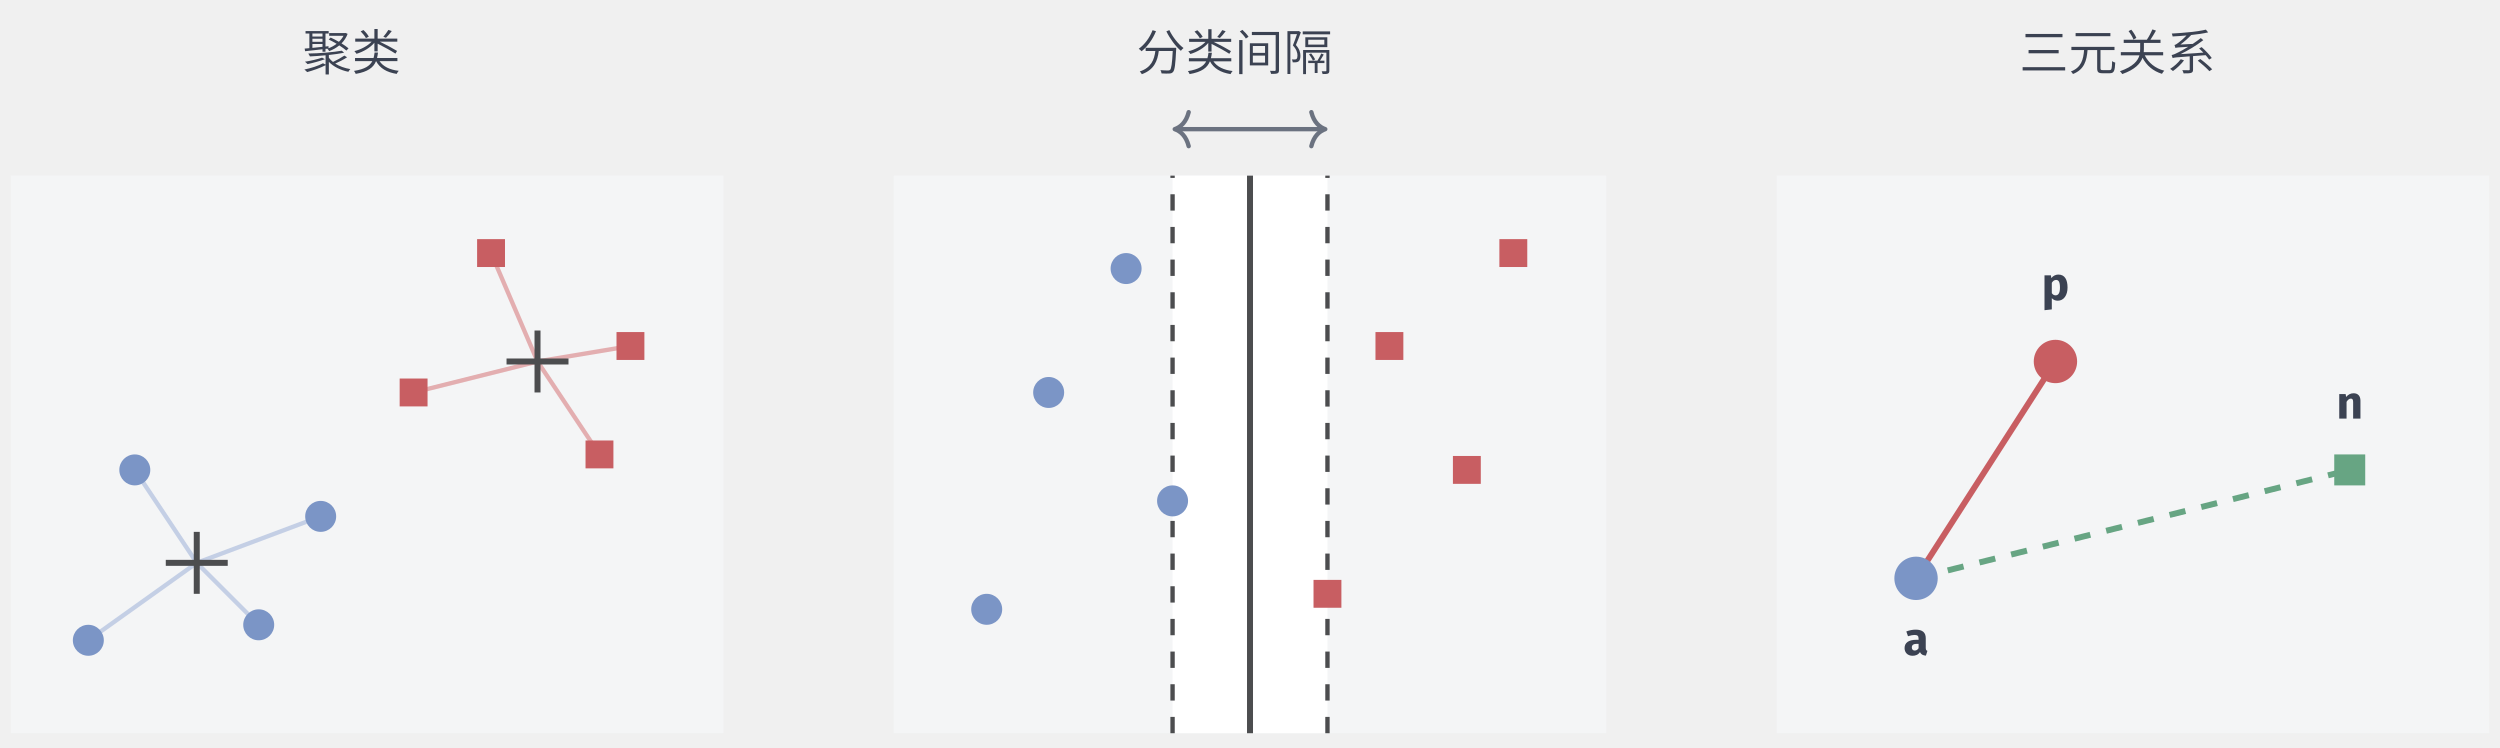
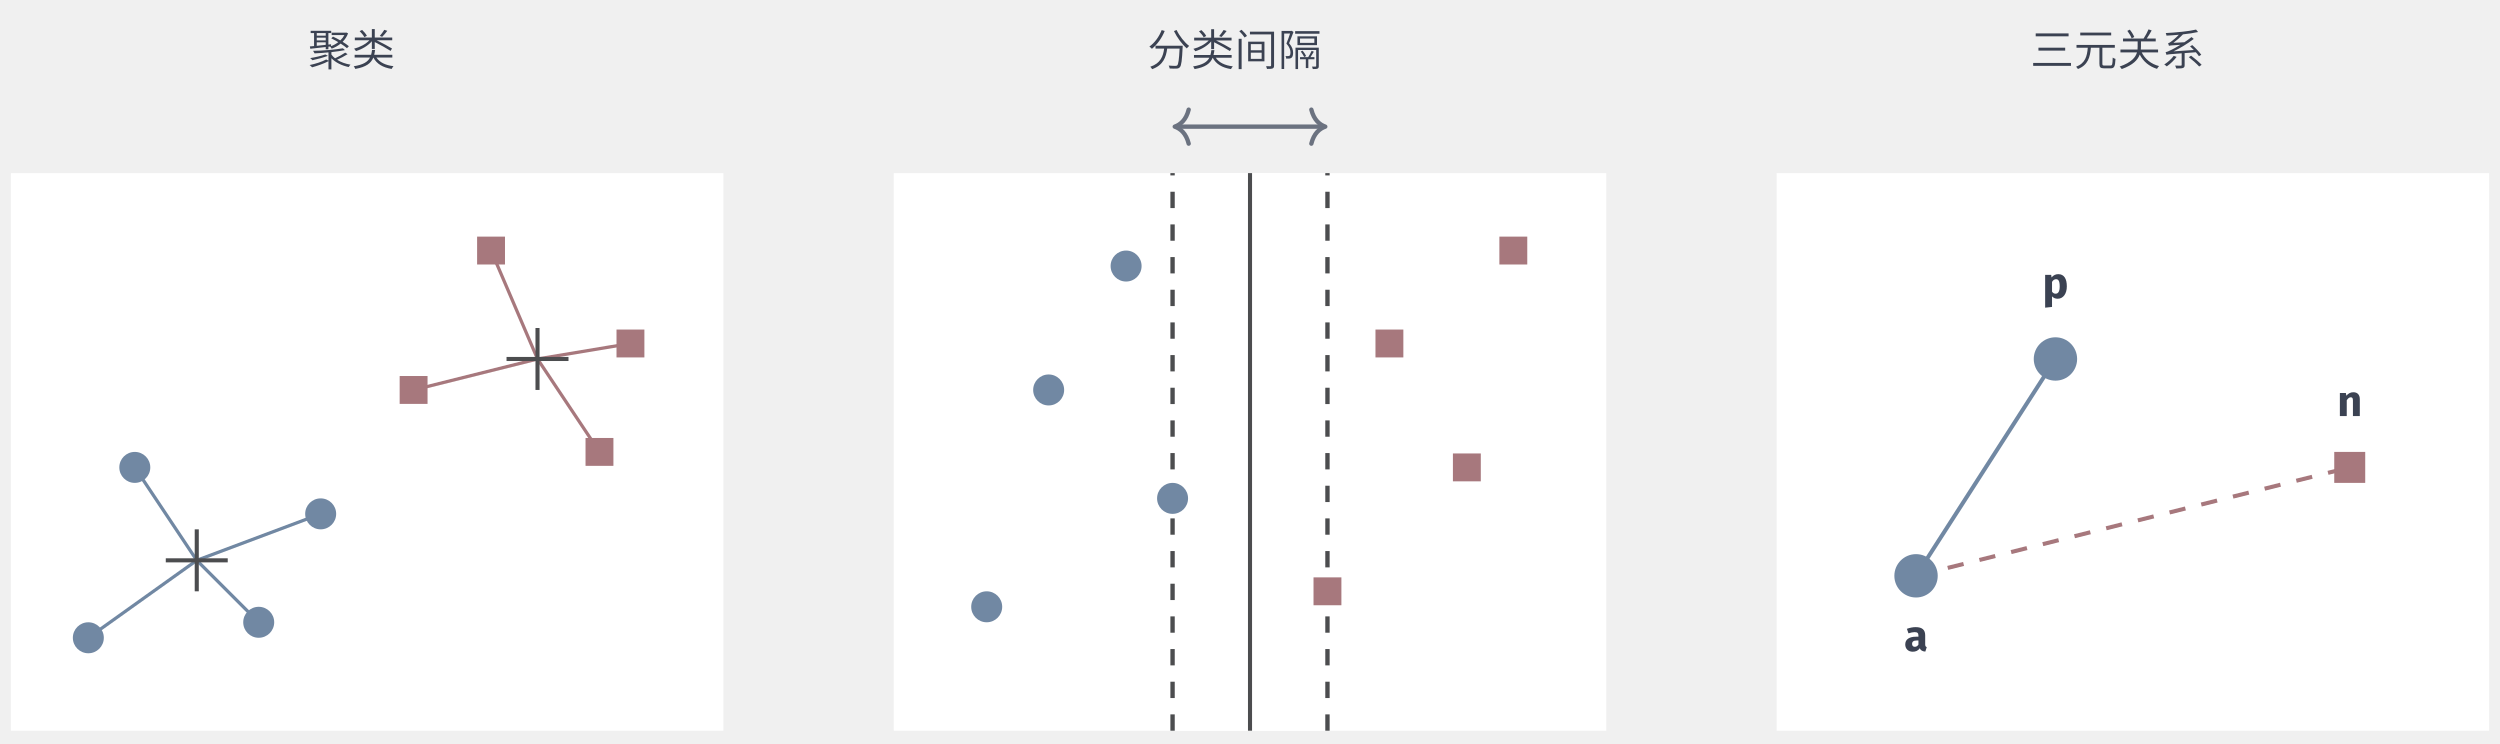
- <svg xmlns="http://www.w3.org/2000/svg" xmlns:xlink="http://www.w3.org/1999/xlink" version="1.1" width="457.53" height="136.73" viewBox="0 0 457.53 136.73">
+ <svg xmlns="http://www.w3.org/2000/svg" xmlns:xlink="http://www.w3.org/1999/xlink" version="1.1" width="457.53" height="136.12" viewBox="0 0 457.53 136.12">
  <defs>
    <path id="font_1_32448" d="M.455 .221 .396 .253C.303 .221 .167 .188 .047 .17 .064 .158 .088 .134 .1 .121 .211 .144 .351 .183 .455 .221M.846 .353 .799 .395C.629 .364 .335 .339 .114 .337 .125 .324 .141 .292 .148 .278 .245 .282 .357 .29 .468 .301V.111L.415 .138C.319 .085 .169 .038 .035 .01 .052-.002 .079-.027 .092-.042 .212-.009 .362 .042 .468 .099V-.09H.535V.167C.631 .067 .776-.004 .933-.036 .942-.019 .959 .005 .973 .019 .858 .038 .75 .077 .665 .132 .743 .166 .836 .214 .907 .26L.852 .295C.794 .255 .697 .201 .619 .165 .585 .191 .557 .221 .535 .252V.307C.65 .32 .76 .335 .846 .353M.405 .745V.684H.199V.745H.405M.572 .664 .532 .623C.583 .598 .64 .568 .693 .536 .642 .496 .585 .465 .527 .444L.528 .487 .466 .48V.745H.531V.796H.059V.745H.137V.446L.041 .438 .05 .384 .405 .424V.373H.466V.432L.505 .436C.517 .424 .533 .401 .541 .386 .613 .412 .685 .451 .747 .503 .806 .465 .858 .428 .893 .397L.936 .443C.901 .473 .85 .509 .793 .544 .846 .597 .89 .662 .918 .738L.877 .757 .865 .754H.541V.699H.834C.81 .653 .778 .612 .74 .576 .684 .608 .625 .639 .572 .663V.664M.405 .639V.576H.199V.639H.405M.405 .531V.474L.199 .452V.531H.405Z" />
    <path id="font_1_30526" d="M.819 .796 .75 .819C.725 .778 .681 .717 .647 .679L.701 .658C.738 .693 .782 .747 .819 .796M.241 .816 .184 .789C.226 .748 .273 .689 .292 .651L.35 .681C.331 .721 .284 .777 .241 .816M.531 .837H.464V.642H.073V.579H.408C.326 .491 .189 .419 .056 .386 .07 .373 .089 .348 .099 .331 .237 .372 .377 .454 .464 .557V.38H.531V.538C.66 .473 .812 .389 .894 .335L.927 .39C.846 .44 .7 .518 .575 .579H.932V.642H.531V.837M.538 .357 .468 .357C.463 .316 .457 .279 .447 .245H.069V.182H.422C.371 .084 .27 .018 .048-.018 .061-.033 .078-.062 .083-.079 .335-.035 .445 .052 .498 .182H.499C.575 .037 .716-.047 .919-.079 .927-.06 .946-.032 .961-.016 .778 .005 .642 .072 .569 .182H.934V.245H.518C.527 .28 .533 .317 .538 .357Z" />
    <path id="font_1_11168" d="M.397 .797 .327 .817C.268 .663 .166 .524 .045 .438 .063 .426 .091 .401 .103 .387 .222 .482 .331 .631 .397 .797M.67 .819 .609 .794C.679 .647 .8 .484 .905 .396 .918 .415 .942 .439 .959 .453 .855 .529 .733 .683 .67 .819M.81 .458H.186V.392H.384C.361 .218 .304 .054 .066-.025 .081-.039 .099-.064 .108-.081 .362 .01 .428 .193 .454 .392H.739C.726 .134 .71 .033 .685 .007 .675-.002 .663-.005 .642-.005 .618-.005 .555-.004 .488 .002 .5-.017 .509-.045 .51-.065 .574-.069 .637-.07 .67-.067 .704-.066 .725-.058 .745-.035 .78 .003 .794 .117 .809 .425 .81 .434 .81 .458 .81 .458Z" />
    <path id="font_1_43021" d="M.163 .616H.095V-.08H.163V.616M.161 .824 .109 .792C.155 .748 .207 .687 .231 .647L.286 .683C.261 .724 .207 .783 .161 .824M.374 .156V.298H.623V.156H.374M.374 .354V.495H.623V.354H.374M.687 .551H.313V.099H.687V.551M.908 .005V.781H.354V.718H.84V.005C.84-.008 .836-.013 .822-.014 .81-.014 .768-.014 .725-.012 .733-.03 .743-.059 .746-.075 .807-.075 .849-.074 .875-.064 .9-.053 .908-.034 .908 .005Z" />
    <path id="font_1_43248" d="M.504 .523V.623H.833V.523H.504M.894 .673H.445V.472H.894V.673M.951 .792H.392V.733H.951V.792M.564 .344 .521 .325C.551 .285 .585 .232 .6 .198L.645 .22C.631 .253 .595 .305 .564 .344M.3 .798H.08V-.077H.14V.737H.275C.253 .669 .222 .581 .191 .507 .266 .425 .285 .356 .285 .3 .285 .269 .279 .24 .264 .229 .255 .223 .244 .22 .231 .22 .215 .218 .194 .219 .17 .221 .181 .203 .187 .177 .188 .161 .21 .16 .236 .16 .255 .162 .276 .165 .293 .17 .307 .18 .334 .2 .345 .243 .345 .295 .345 .358 .328 .43 .253 .515 .287 .595 .325 .693 .354 .774L.311 .801 .3 .798M.821 .32 .771 .342C.753 .3 .719 .238 .692 .195H.504V.146H.637V-.056H.695V.146H.835V.195H.744C.77 .233 .797 .279 .821 .32M.935-.008V.413H.4V-.079H.459V.359H.875V-.008C.875-.019 .872-.021 .861-.021 .85-.022 .818-.022 .78-.021 .787-.038 .795-.062 .798-.078 .851-.078 .886-.077 .907-.068 .929-.057 .935-.04 .935-.008V-.008Z" />
    <path id="font_1_9517" d="M.879 .741H.124V.674H.879V.741M.801 .413H.187V.346H.801V.413M.934 .063H.066V-.004H.934V.063Z" />
    <path id="font_1_10862" d="M.857 .759H.147V.695H.857V.759M.941 .477H.061V.412H.32C.304 .22 .265 .057 .051-.025 .066-.037 .086-.061 .093-.077 .325 .015 .373 .195 .391 .412H.587V.044C.587-.038 .61-.061 .696-.061 .715-.061 .825-.061 .845-.061 .93-.061 .948-.015 .956 .156 .937 .161 .908 .173 .892 .186 .889 .029 .882 .003 .84 .003 .815 .003 .722 .003 .703 .003 .663 .003 .655 .009 .655 .045V.412H.941V.477Z" />
    <path id="font_1_10946" d="M.284 .828 .228 .799C.268 .747 .311 .674 .328 .627L.387 .66C.369 .707 .326 .777 .284 .828M.541 .435V.557H.88V.623H.674C.712 .678 .753 .748 .787 .809L.715 .834C.689 .771 .642 .683 .601 .623H.129V.557H.465V.436C.465 .415 .464 .393 .462 .37H.07V.305H.45C.418 .194 .325 .075 .052-.02 .069-.035 .091-.063 .099-.078 .362 .015 .47 .137 .513 .255 .596 .095 .73-.018 .91-.073 .92-.052 .941-.024 .957-.009 .772 .038 .634 .152 .558 .305H.934V.37H.538C.54 .392 .541 .414 .541 .435Z" />
    <path id="font_1_30805" d="M.36 .202 .293 .225C.24 .152 .156 .077 .076 .028 .093 .018 .121-.004 .134-.016 .211 .038 .3 .121 .36 .202M.692 .23 .64 .196C.723 .13 .827 .038 .878-.019L.934 .02C.88 .078 .776 .168 .692 .23M.72 .472 .668 .445C.696 .42 .726 .39 .755 .36L.288 .329C.443 .404 .601 .498 .753 .614L.702 .657C.65 .616 .594 .575 .538 .538L.286 .525C.36 .579 .436 .646 .505 .718L.504 .719C.635 .732 .758 .751 .852 .773L.806 .829C.645 .789 .352 .762 .11 .749 .117 .734 .125 .707 .127 .69 .217 .694 .315 .701 .411 .71 .343 .638 .265 .574 .238 .556 .209 .534 .185 .519 .165 .516 .172 .499 .182 .469 .184 .455 .204 .463 .234 .467 .446 .479 .357 .424 .28 .383 .245 .366 .184 .335 .138 .315 .107 .311 .115 .293 .125 .262 .128 .248 .155 .259 .192 .264 .476 .284V.017C.476 .004 .473 .001 .456-0 .44-0 .387-0 .325 .002 .336-.017 .347-.045 .351-.064 .424-.064 .473-.064 .505-.053 .536-.042 .544-.023 .544 .015V.289L.802 .308C.831 .275 .855 .243 .872 .218L.926 .25C.884 .311 .798 .403 .72 .472Z" />
    <path id="font_2_1152" d="M.245 .096C.206 .096 .183 .121 .183 .163 .183 .216 .218 .241 .29 .241H.329V.147C.31 .115 .282 .096 .245 .096M.484 .154V.36C.484 .483 .418 .548 .264 .548 .204 .548 .131 .534 .064 .509L.1 .405C.153 .423 .205 .433 .239 .433 .304 .433 .329 .414 .329 .351V.328H.275C.114 .328 .026 .265 .026 .149 .026 .052 .093-.017 .199-.017 .262-.017 .321 .004 .359 .063 .383 .01 .424-.009 .487-.014L.52 .089C.495 .098 .484 .113 .484 .154Z" />
    <path id="font_2_1167" d="M.301 .099C.268 .099 .242 .114 .22 .146V.37C.243 .409 .275 .432 .312 .432 .364 .432 .396 .397 .396 .265 .396 .146 .36 .099 .301 .099M.362 .548C.31 .548 .253 .527 .209 .472L.201 .531H.062V-.222L.22-.205V.038C.253 .001 .297-.017 .349-.017 .48-.017 .56 .103 .56 .267 .56 .439 .499 .548 .362 .548V.548Z" />
    <path id="font_2_1165" d="M.373 .548C.307 .548 .256 .521 .211 .468L.2 .531H.062V0H.22V.363C.248 .407 .277 .432 .312 .432 .343 .432 .362 .417 .362 .361V0H.52V.388C.52 .489 .465 .548 .373 .548Z" />
  </defs>
-   <use data-text="聚" xlink:href="#font_1_32448" transform="matrix(8.9664,0,0,-8.9664,55.38899,12.81699)" fill="#3b4252" />
-   <use data-text="类" xlink:href="#font_1_30526" transform="matrix(8.9664,0,0,-8.9664,64.35539,12.81699)" fill="#3b4252" />
-   <path transform="matrix(1,0,0,-1,1.992996,134.189)" d="M0 0V102.048H130.395V0ZM130.395 102.048" fill="#f4f5f6" />
-   <use data-text="分" xlink:href="#font_1_11168" transform="matrix(8.9664,0,0,-8.9664,208,12.85299)" fill="#3b4252" />
-   <use data-text="类" xlink:href="#font_1_30526" transform="matrix(8.9664,0,0,-8.9664,216.9664,12.85299)" fill="#3b4252" />
-   <use data-text="间" xlink:href="#font_1_43021" transform="matrix(8.9664,0,0,-8.9664,225.9328,12.85299)" fill="#3b4252" />
-   <use data-text="隔" xlink:href="#font_1_43248" transform="matrix(8.9664,0,0,-8.9664,234.8992,12.85299)" fill="#3b4252" />
-   <path transform="matrix(1,0,0,-1,1.992996,134.189)" d="M161.577 0V102.048H291.972V0ZM291.972 102.048" fill="#f4f5f6" />
-   <use data-text="三" xlink:href="#font_1_9517" transform="matrix(8.9664,0,0,-8.9664,369.576,12.85699)" fill="#3b4252" />
-   <use data-text="元" xlink:href="#font_1_10862" transform="matrix(8.9664,0,0,-8.9664,378.5424,12.85699)" fill="#3b4252" />
-   <use data-text="关" xlink:href="#font_1_10946" transform="matrix(8.9664,0,0,-8.9664,387.5088,12.85699)" fill="#3b4252" />
-   <use data-text="系" xlink:href="#font_1_30805" transform="matrix(8.9664,0,0,-8.9664,396.4752,12.85699)" fill="#3b4252" />
-   <path transform="matrix(1,0,0,-1,1.992996,134.189)" d="M323.154 0V102.048H453.548V0ZM453.548 102.048" fill="#f4f5f6" />
-   <path transform="matrix(1,0,0,-1,1.992996,134.189)" stroke-width=".797" stroke-linecap="butt" stroke-miterlimit="10" stroke-linejoin="miter" fill="none" stroke="#c4cfe5" d="M14.173 17.008 34.016 31.181" />
-   <path transform="matrix(1,0,0,-1,1.992996,134.189)" d="M17.008 17.008C17.008 18.574 15.739 19.843 14.173 19.843 12.608 19.843 11.339 18.574 11.339 17.008 11.339 15.442 12.608 14.173 14.173 14.173 15.739 14.173 17.008 15.442 17.008 17.008ZM14.173 17.008" fill="#7b95c6" />
-   <path transform="matrix(1,0,0,-1,1.992996,134.189)" stroke-width=".797" stroke-linecap="butt" stroke-miterlimit="10" stroke-linejoin="miter" fill="none" stroke="#c4cfe5" d="M22.677 48.189 34.016 31.181" />
-   <path transform="matrix(1,0,0,-1,1.992996,134.189)" d="M25.512 48.189C25.512 49.755 24.243 51.024 22.677 51.024 21.112 51.024 19.843 49.755 19.843 48.189 19.843 46.624 21.112 45.355 22.677 45.355 24.243 45.355 25.512 46.624 25.512 48.189ZM22.677 48.189" fill="#7b95c6" />
-   <path transform="matrix(1,0,0,-1,1.992996,134.189)" stroke-width=".797" stroke-linecap="butt" stroke-miterlimit="10" stroke-linejoin="miter" fill="none" stroke="#c4cfe5" d="M45.355 19.843 34.016 31.181" />
-   <path transform="matrix(1,0,0,-1,1.992996,134.189)" d="M48.189 19.843C48.189 21.408 46.92 22.677 45.355 22.677 43.789 22.677 42.52 21.408 42.52 19.843 42.52 18.277 43.789 17.008 45.355 17.008 46.92 17.008 48.189 18.277 48.189 19.843ZM45.355 19.843" fill="#7b95c6" />
-   <path transform="matrix(1,0,0,-1,1.992996,134.189)" stroke-width=".797" stroke-linecap="butt" stroke-miterlimit="10" stroke-linejoin="miter" fill="none" stroke="#c4cfe5" d="M56.693 39.685 34.016 31.181" />
-   <path transform="matrix(1,0,0,-1,1.992996,134.189)" d="M59.528 39.685C59.528 41.251 58.259 42.52 56.693 42.52 55.128 42.52 53.859 41.251 53.859 39.685 53.859 38.12 55.128 36.851 56.693 36.851 58.259 36.851 59.528 38.12 59.528 39.685ZM56.693 39.685" fill="#7b95c6" />
-   <path transform="matrix(1,0,0,-1,1.992996,134.189)" stroke-width=".797" stroke-linecap="butt" stroke-miterlimit="10" stroke-linejoin="miter" fill="none" stroke="#e3aeb0" d="M73.701 62.363 96.379 68.032" />
-   <path transform="matrix(1,0,0,-1,1.992996,134.189)" d="M71.15 59.811V64.914H76.253V59.811ZM76.253 64.914" fill="#c85e62" />
-   <path transform="matrix(1,0,0,-1,1.992996,134.189)" stroke-width=".797" stroke-linecap="butt" stroke-miterlimit="10" stroke-linejoin="miter" fill="none" stroke="#e3aeb0" d="M87.875 87.875 96.379 68.032" />
-   <path transform="matrix(1,0,0,-1,1.992996,134.189)" d="M85.323 85.323V90.426H90.426V85.323ZM90.426 90.426" fill="#c85e62" />
-   <path transform="matrix(1,0,0,-1,1.992996,134.189)" stroke-width=".797" stroke-linecap="butt" stroke-miterlimit="10" stroke-linejoin="miter" fill="none" stroke="#e3aeb0" d="M113.387 70.867 96.379 68.032" />
-   <path transform="matrix(1,0,0,-1,1.992996,134.189)" d="M110.835 68.315V73.418H115.938V68.315ZM115.938 73.418" fill="#c85e62" />
-   <path transform="matrix(1,0,0,-1,1.992996,134.189)" stroke-width=".797" stroke-linecap="butt" stroke-miterlimit="10" stroke-linejoin="miter" fill="none" stroke="#e3aeb0" d="M107.717 51.024 96.379 68.032" />
-   <path transform="matrix(1,0,0,-1,1.992996,134.189)" d="M105.166 48.473V53.575H110.269V48.473ZM110.269 53.575" fill="#c85e62" />
-   <path transform="matrix(1,0,0,-1,1.992996,134.189)" stroke-width="1.096" stroke-linecap="butt" stroke-miterlimit="10" stroke-linejoin="miter" fill="none" stroke="#4c4d4f" d="M28.347 31.181H39.685M34.016 25.512V36.851" />
-   <path transform="matrix(1,0,0,-1,1.992996,134.189)" stroke-width="1.096" stroke-linecap="butt" stroke-miterlimit="10" stroke-linejoin="miter" fill="none" stroke="#4c4d4f" d="M90.709 68.032H102.048M96.379 62.363V73.701" />
-   <path transform="matrix(1,0,0,-1,1.992996,134.189)" d="M212.601 0V102.048H240.948V0ZM240.948 102.048" fill="#ffffff" />
-   <path transform="matrix(1,0,0,-1,1.992996,134.189)" stroke-width="1.096" stroke-linecap="butt" stroke-miterlimit="10" stroke-linejoin="miter" fill="none" stroke="#4c4d4f" d="M226.774 0V102.048" />
-   <path transform="matrix(1,0,0,-1,1.992996,134.189)" stroke-width=".797" stroke-linecap="butt" stroke-dasharray="2.989,2.989" stroke-miterlimit="10" stroke-linejoin="miter" fill="none" stroke="#4c4d4f" d="M212.601 0V102.048M240.948 0V102.048" />
-   <path transform="matrix(1,0,0,-1,1.992996,134.189)" d="M181.42 22.677C181.42 24.243 180.15 25.512 178.585 25.512 177.019 25.512 175.75 24.243 175.75 22.677 175.75 21.112 177.019 19.843 178.585 19.843 180.15 19.843 181.42 21.112 181.42 22.677ZM178.585 22.677" fill="#7b95c6" />
-   <path transform="matrix(1,0,0,-1,1.992996,134.189)" d="M192.758 62.363C192.758 63.928 191.489 65.197 189.924 65.197 188.358 65.197 187.089 63.928 187.089 62.363 187.089 60.797 188.358 59.528 189.924 59.528 191.489 59.528 192.758 60.797 192.758 62.363ZM189.924 62.363" fill="#7b95c6" />
-   <path transform="matrix(1,0,0,-1,1.992996,134.189)" d="M206.932 85.04C206.932 86.606 205.662 87.875 204.097 87.875 202.531 87.875 201.262 86.606 201.262 85.04 201.262 83.474 202.531 82.205 204.097 82.205 205.662 82.205 206.932 83.474 206.932 85.04ZM204.097 85.04" fill="#7b95c6" />
-   <path transform="matrix(1,0,0,-1,1.992996,134.189)" d="M215.436 42.52C215.436 44.086 214.166 45.355 212.601 45.355 211.035 45.355 209.766 44.086 209.766 42.52 209.766 40.954 211.035 39.685 212.601 39.685 214.166 39.685 215.436 40.954 215.436 42.52ZM212.601 42.52" fill="#7b95c6" />
-   <path transform="matrix(1,0,0,-1,1.992996,134.189)" d="M238.396 22.961V28.063H243.499V22.961ZM243.499 28.063" fill="#c85e62" />
-   <path transform="matrix(1,0,0,-1,1.992996,134.189)" d="M249.735 68.315V73.418H254.837V68.315ZM254.837 73.418" fill="#c85e62" />
-   <path transform="matrix(1,0,0,-1,1.992996,134.189)" d="M263.908 45.638V50.741H269.011V45.638ZM269.011 50.741" fill="#c85e62" />
-   <path transform="matrix(1,0,0,-1,1.992996,134.189)" d="M272.412 85.323V90.426H277.515V85.323ZM277.515 90.426" fill="#c85e62" />
-   <path transform="matrix(1,0,0,-1,1.992996,134.189)" stroke-width=".797" stroke-linecap="butt" stroke-miterlimit="10" stroke-linejoin="miter" fill="none" stroke="#6b7280" d="M213.398 110.552H240.151" />
-   <path transform="matrix(-1,-0,0,1,214.9924,23.63698)" stroke-width=".797" stroke-linecap="round" stroke-linejoin="round" fill="none" stroke="#6b7280" d="M-2.55 3.111C-2.084 1.244-1.046 .363 0 0-1.046-.363-2.084-1.244-2.55-3.111" />
-   <path transform="matrix(1,0,0,-1,242.542,23.63698)" stroke-width=".797" stroke-linecap="round" stroke-linejoin="round" fill="none" stroke="#6b7280" d="M-2.55 3.111C-2.084 1.244-1.046 .363 0 0-1.046-.363-2.084-1.244-2.55-3.111" />
-   <path transform="matrix(1,0,0,-1,1.992996,134.189)" stroke-width="1.096" stroke-linecap="butt" stroke-miterlimit="10" stroke-linejoin="miter" fill="none" stroke="#c85e62" d="M348.666 28.347 374.178 68.032" />
-   <path transform="matrix(1,0,0,-1,1.992996,134.189)" stroke-width="1.096" stroke-linecap="butt" stroke-dasharray="2.989,2.989" stroke-miterlimit="10" stroke-linejoin="miter" fill="none" stroke="#67a583" d="M348.666 28.347 428.036 48.189" />
-   <path transform="matrix(1,0,0,-1,1.992996,134.189)" d="M352.634 28.347C352.634 30.538 350.858 32.315 348.666 32.315 346.474 32.315 344.697 30.538 344.697 28.347 344.697 26.155 346.474 24.378 348.666 24.378 350.858 24.378 352.634 26.155 352.634 28.347ZM348.666 28.347" fill="#7b95c6" />
-   <path transform="matrix(1,0,0,-1,1.992996,134.189)" d="M378.146 68.032C378.146 70.224 376.37 72.001 374.178 72.001 371.986 72.001 370.209 70.224 370.209 68.032 370.209 65.84 371.986 64.064 374.178 64.064 376.37 64.064 378.146 65.84 378.146 68.032ZM374.178 68.032" fill="#c85e62" />
-   <path transform="matrix(1,0,0,-1,1.992996,134.189)" d="M425.202 45.355V51.024H430.871V45.355ZM430.871 51.024" fill="#67a583" />
-   <use data-text="𝐚" xlink:href="#font_2_1152" transform="matrix(8.4682,0,0,-8.4682,348.338,119.871)" fill="#3b4252" />
-   <use data-text="𝐩" xlink:href="#font_2_1167" transform="matrix(8.4682,0,0,-8.4682,373.643,54.88899)" fill="#3b4252" />
-   <use data-text="𝐧" xlink:href="#font_2_1165" transform="matrix(8.4682,0,0,-8.4682,427.586,76.61099)" fill="#3b4252" />
+   <use data-text="聚" xlink:href="#font_1_32448" transform="matrix(7.9701,0,0,-7.9701,56.385,11.985)" fill="#3b4252" />
+   <use data-text="类" xlink:href="#font_1_30526" transform="matrix(7.9701,0,0,-7.9701,64.3551,11.985)" fill="#3b4252" />
+   <path transform="matrix(1,0,0,-1,1.992996,133.729)" d="M0 0V102.048H130.395V0ZM130.395 102.048" fill="#ffffff" />
+   <use data-text="分" xlink:href="#font_1_11168" transform="matrix(7.9701,0,0,-7.9701,209.992,12.016)" fill="#3b4252" />
+   <use data-text="类" xlink:href="#font_1_30526" transform="matrix(7.9701,0,0,-7.9701,217.9621,12.016)" fill="#3b4252" />
+   <use data-text="间" xlink:href="#font_1_43021" transform="matrix(7.9701,0,0,-7.9701,225.9322,12.016)" fill="#3b4252" />
+   <use data-text="隔" xlink:href="#font_1_43248" transform="matrix(7.9701,0,0,-7.9701,233.9023,12.016)" fill="#3b4252" />
+   <path transform="matrix(1,0,0,-1,1.992996,133.729)" d="M161.577 0V102.048H291.972V0ZM291.972 102.048" fill="#ffffff" />
+   <use data-text="三" xlink:href="#font_1_9517" transform="matrix(7.9701,0,0,-7.9701,371.569,12.02)" fill="#3b4252" />
+   <use data-text="元" xlink:href="#font_1_10862" transform="matrix(7.9701,0,0,-7.9701,379.5391,12.02)" fill="#3b4252" />
+   <use data-text="关" xlink:href="#font_1_10946" transform="matrix(7.9701,0,0,-7.9701,387.5092,12.02)" fill="#3b4252" />
+   <use data-text="系" xlink:href="#font_1_30805" transform="matrix(7.9701,0,0,-7.9701,395.4793,12.02)" fill="#3b4252" />
+   <path transform="matrix(1,0,0,-1,1.992996,133.729)" d="M323.154 0V102.048H453.548V0ZM453.548 102.048" fill="#ffffff" />
+   <path transform="matrix(1,0,0,-1,1.992996,133.729)" stroke-width=".598" stroke-linecap="butt" stroke-miterlimit="10" stroke-linejoin="miter" fill="none" stroke="#7188a3" d="M14.173 17.008 34.016 31.181" />
+   <path transform="matrix(1,0,0,-1,1.992996,133.729)" d="M17.008 17.008C17.008 18.574 15.739 19.843 14.173 19.843 12.608 19.843 11.339 18.574 11.339 17.008 11.339 15.442 12.608 14.173 14.173 14.173 15.739 14.173 17.008 15.442 17.008 17.008ZM14.173 17.008" fill="#7188a3" />
+   <path transform="matrix(1,0,0,-1,1.992996,133.729)" stroke-width=".598" stroke-linecap="butt" stroke-miterlimit="10" stroke-linejoin="miter" fill="none" stroke="#7188a3" d="M22.677 48.189 34.016 31.181" />
+   <path transform="matrix(1,0,0,-1,1.992996,133.729)" d="M25.512 48.189C25.512 49.755 24.243 51.024 22.677 51.024 21.112 51.024 19.843 49.755 19.843 48.189 19.843 46.624 21.112 45.355 22.677 45.355 24.243 45.355 25.512 46.624 25.512 48.189ZM22.677 48.189" fill="#7188a3" />
+   <path transform="matrix(1,0,0,-1,1.992996,133.729)" stroke-width=".598" stroke-linecap="butt" stroke-miterlimit="10" stroke-linejoin="miter" fill="none" stroke="#7188a3" d="M45.355 19.843 34.016 31.181" />
+   <path transform="matrix(1,0,0,-1,1.992996,133.729)" d="M48.189 19.843C48.189 21.408 46.92 22.677 45.355 22.677 43.789 22.677 42.52 21.408 42.52 19.843 42.52 18.277 43.789 17.008 45.355 17.008 46.92 17.008 48.189 18.277 48.189 19.843ZM45.355 19.843" fill="#7188a3" />
+   <path transform="matrix(1,0,0,-1,1.992996,133.729)" stroke-width=".598" stroke-linecap="butt" stroke-miterlimit="10" stroke-linejoin="miter" fill="none" stroke="#7188a3" d="M56.693 39.685 34.016 31.181" />
+   <path transform="matrix(1,0,0,-1,1.992996,133.729)" d="M59.528 39.685C59.528 41.251 58.259 42.52 56.693 42.52 55.128 42.52 53.859 41.251 53.859 39.685 53.859 38.12 55.128 36.851 56.693 36.851 58.259 36.851 59.528 38.12 59.528 39.685ZM56.693 39.685" fill="#7188a3" />
+   <path transform="matrix(1,0,0,-1,1.992996,133.729)" stroke-width=".598" stroke-linecap="butt" stroke-miterlimit="10" stroke-linejoin="miter" fill="none" stroke="#a7787d" d="M73.701 62.363 96.379 68.032" />
+   <path transform="matrix(1,0,0,-1,1.992996,133.729)" d="M71.15 59.811V64.914H76.253V59.811ZM76.253 64.914" fill="#a7787d" />
+   <path transform="matrix(1,0,0,-1,1.992996,133.729)" stroke-width=".598" stroke-linecap="butt" stroke-miterlimit="10" stroke-linejoin="miter" fill="none" stroke="#a7787d" d="M87.875 87.875 96.379 68.032" />
+   <path transform="matrix(1,0,0,-1,1.992996,133.729)" d="M85.323 85.323V90.426H90.426V85.323ZM90.426 90.426" fill="#a7787d" />
+   <path transform="matrix(1,0,0,-1,1.992996,133.729)" stroke-width=".598" stroke-linecap="butt" stroke-miterlimit="10" stroke-linejoin="miter" fill="none" stroke="#a7787d" d="M113.387 70.867 96.379 68.032" />
+   <path transform="matrix(1,0,0,-1,1.992996,133.729)" d="M110.835 68.315V73.418H115.938V68.315ZM115.938 73.418" fill="#a7787d" />
+   <path transform="matrix(1,0,0,-1,1.992996,133.729)" stroke-width=".598" stroke-linecap="butt" stroke-miterlimit="10" stroke-linejoin="miter" fill="none" stroke="#a7787d" d="M107.717 51.024 96.379 68.032" />
+   <path transform="matrix(1,0,0,-1,1.992996,133.729)" d="M105.166 48.473V53.575H110.269V48.473ZM110.269 53.575" fill="#a7787d" />
+   <path transform="matrix(1,0,0,-1,1.992996,133.729)" stroke-width=".747" stroke-linecap="butt" stroke-miterlimit="10" stroke-linejoin="miter" fill="none" stroke="#4c4d4f" d="M28.347 31.181H39.685M34.016 25.512V36.851" />
+   <path transform="matrix(1,0,0,-1,1.992996,133.729)" stroke-width=".747" stroke-linecap="butt" stroke-miterlimit="10" stroke-linejoin="miter" fill="none" stroke="#4c4d4f" d="M90.709 68.032H102.048M96.379 62.363V73.701" />
+   <path transform="matrix(1,0,0,-1,1.992996,133.729)" d="M212.601 0V102.048H240.948V0ZM240.948 102.048" fill="#ffffff" />
+   <path transform="matrix(1,0,0,-1,1.992996,133.729)" stroke-width=".747" stroke-linecap="butt" stroke-miterlimit="10" stroke-linejoin="miter" fill="none" stroke="#4c4d4f" d="M226.774 0V102.048" />
+   <path transform="matrix(1,0,0,-1,1.992996,133.729)" stroke-width=".797" stroke-linecap="butt" stroke-dasharray="2.989,2.989" stroke-miterlimit="10" stroke-linejoin="miter" fill="none" stroke="#4c4d4f" d="M212.601 0V102.048M240.948 0V102.048" />
+   <path transform="matrix(1,0,0,-1,1.992996,133.729)" d="M181.42 22.677C181.42 24.243 180.15 25.512 178.585 25.512 177.019 25.512 175.75 24.243 175.75 22.677 175.75 21.112 177.019 19.843 178.585 19.843 180.15 19.843 181.42 21.112 181.42 22.677ZM178.585 22.677" fill="#7188a3" />
+   <path transform="matrix(1,0,0,-1,1.992996,133.729)" d="M192.758 62.363C192.758 63.928 191.489 65.197 189.924 65.197 188.358 65.197 187.089 63.928 187.089 62.363 187.089 60.797 188.358 59.528 189.924 59.528 191.489 59.528 192.758 60.797 192.758 62.363ZM189.924 62.363" fill="#7188a3" />
+   <path transform="matrix(1,0,0,-1,1.992996,133.729)" d="M206.932 85.04C206.932 86.606 205.662 87.875 204.097 87.875 202.531 87.875 201.262 86.606 201.262 85.04 201.262 83.474 202.531 82.205 204.097 82.205 205.662 82.205 206.932 83.474 206.932 85.04ZM204.097 85.04" fill="#7188a3" />
+   <path transform="matrix(1,0,0,-1,1.992996,133.729)" d="M215.436 42.52C215.436 44.086 214.166 45.355 212.601 45.355 211.035 45.355 209.766 44.086 209.766 42.52 209.766 40.954 211.035 39.685 212.601 39.685 214.166 39.685 215.436 40.954 215.436 42.52ZM212.601 42.52" fill="#7188a3" />
+   <path transform="matrix(1,0,0,-1,1.992996,133.729)" d="M238.396 22.961V28.063H243.499V22.961ZM243.499 28.063" fill="#a7787d" />
+   <path transform="matrix(1,0,0,-1,1.992996,133.729)" d="M249.735 68.315V73.418H254.837V68.315ZM254.837 73.418" fill="#a7787d" />
+   <path transform="matrix(1,0,0,-1,1.992996,133.729)" d="M263.908 45.638V50.741H269.011V45.638ZM269.011 50.741" fill="#a7787d" />
+   <path transform="matrix(1,0,0,-1,1.992996,133.729)" d="M272.412 85.323V90.426H277.515V85.323ZM277.515 90.426" fill="#a7787d" />
+   <path transform="matrix(1,0,0,-1,1.992996,133.729)" stroke-width=".797" stroke-linecap="butt" stroke-miterlimit="10" stroke-linejoin="miter" fill="none" stroke="#6b7280" d="M213.398 110.552H240.151" />
+   <path transform="matrix(-1,-0,0,1,214.9924,23.17699)" stroke-width=".797" stroke-linecap="round" stroke-linejoin="round" fill="none" stroke="#6b7280" d="M-2.55 3.111C-2.084 1.244-1.046 .363 0 0-1.046-.363-2.084-1.244-2.55-3.111" />
+   <path transform="matrix(1,0,0,-1,242.542,23.17699)" stroke-width=".797" stroke-linecap="round" stroke-linejoin="round" fill="none" stroke="#6b7280" d="M-2.55 3.111C-2.084 1.244-1.046 .363 0 0-1.046-.363-2.084-1.244-2.55-3.111" />
+   <path transform="matrix(1,0,0,-1,1.992996,133.729)" stroke-width=".747" stroke-linecap="butt" stroke-miterlimit="10" stroke-linejoin="miter" fill="none" stroke="#7188a3" d="M348.666 28.347 374.178 68.032" />
+   <path transform="matrix(1,0,0,-1,1.992996,133.729)" stroke-width=".747" stroke-linecap="butt" stroke-dasharray="2.989,2.989" stroke-miterlimit="10" stroke-linejoin="miter" fill="none" stroke="#a7787d" d="M348.666 28.347 428.036 48.189" />
+   <path transform="matrix(1,0,0,-1,1.992996,133.729)" d="M352.634 28.347C352.634 30.538 350.858 32.315 348.666 32.315 346.474 32.315 344.697 30.538 344.697 28.347 344.697 26.155 346.474 24.378 348.666 24.378 350.858 24.378 352.634 26.155 352.634 28.347ZM348.666 28.347" fill="#7188a3" />
+   <path transform="matrix(1,0,0,-1,1.992996,133.729)" d="M378.146 68.032C378.146 70.224 376.37 72.001 374.178 72.001 371.986 72.001 370.209 70.224 370.209 68.032 370.209 65.84 371.986 64.064 374.178 64.064 376.37 64.064 378.146 65.84 378.146 68.032ZM374.178 68.032" fill="#7188a3" />
+   <path transform="matrix(1,0,0,-1,1.992996,133.729)" d="M425.202 45.355V51.024H430.871V45.355ZM430.871 51.024" fill="#a7787d" />
+   <use data-text="𝐚" xlink:href="#font_2_1152" transform="matrix(7.9701,0,0,-7.9701,348.475,119.138)" fill="#3b4252" />
+   <use data-text="𝐩" xlink:href="#font_2_1167" transform="matrix(7.9701,0,0,-7.9701,373.792,54.539)" fill="#3b4252" />
+   <use data-text="𝐧" xlink:href="#font_2_1165" transform="matrix(7.9701,0,0,-7.9701,427.73,76.151)" fill="#3b4252" />
</svg>
